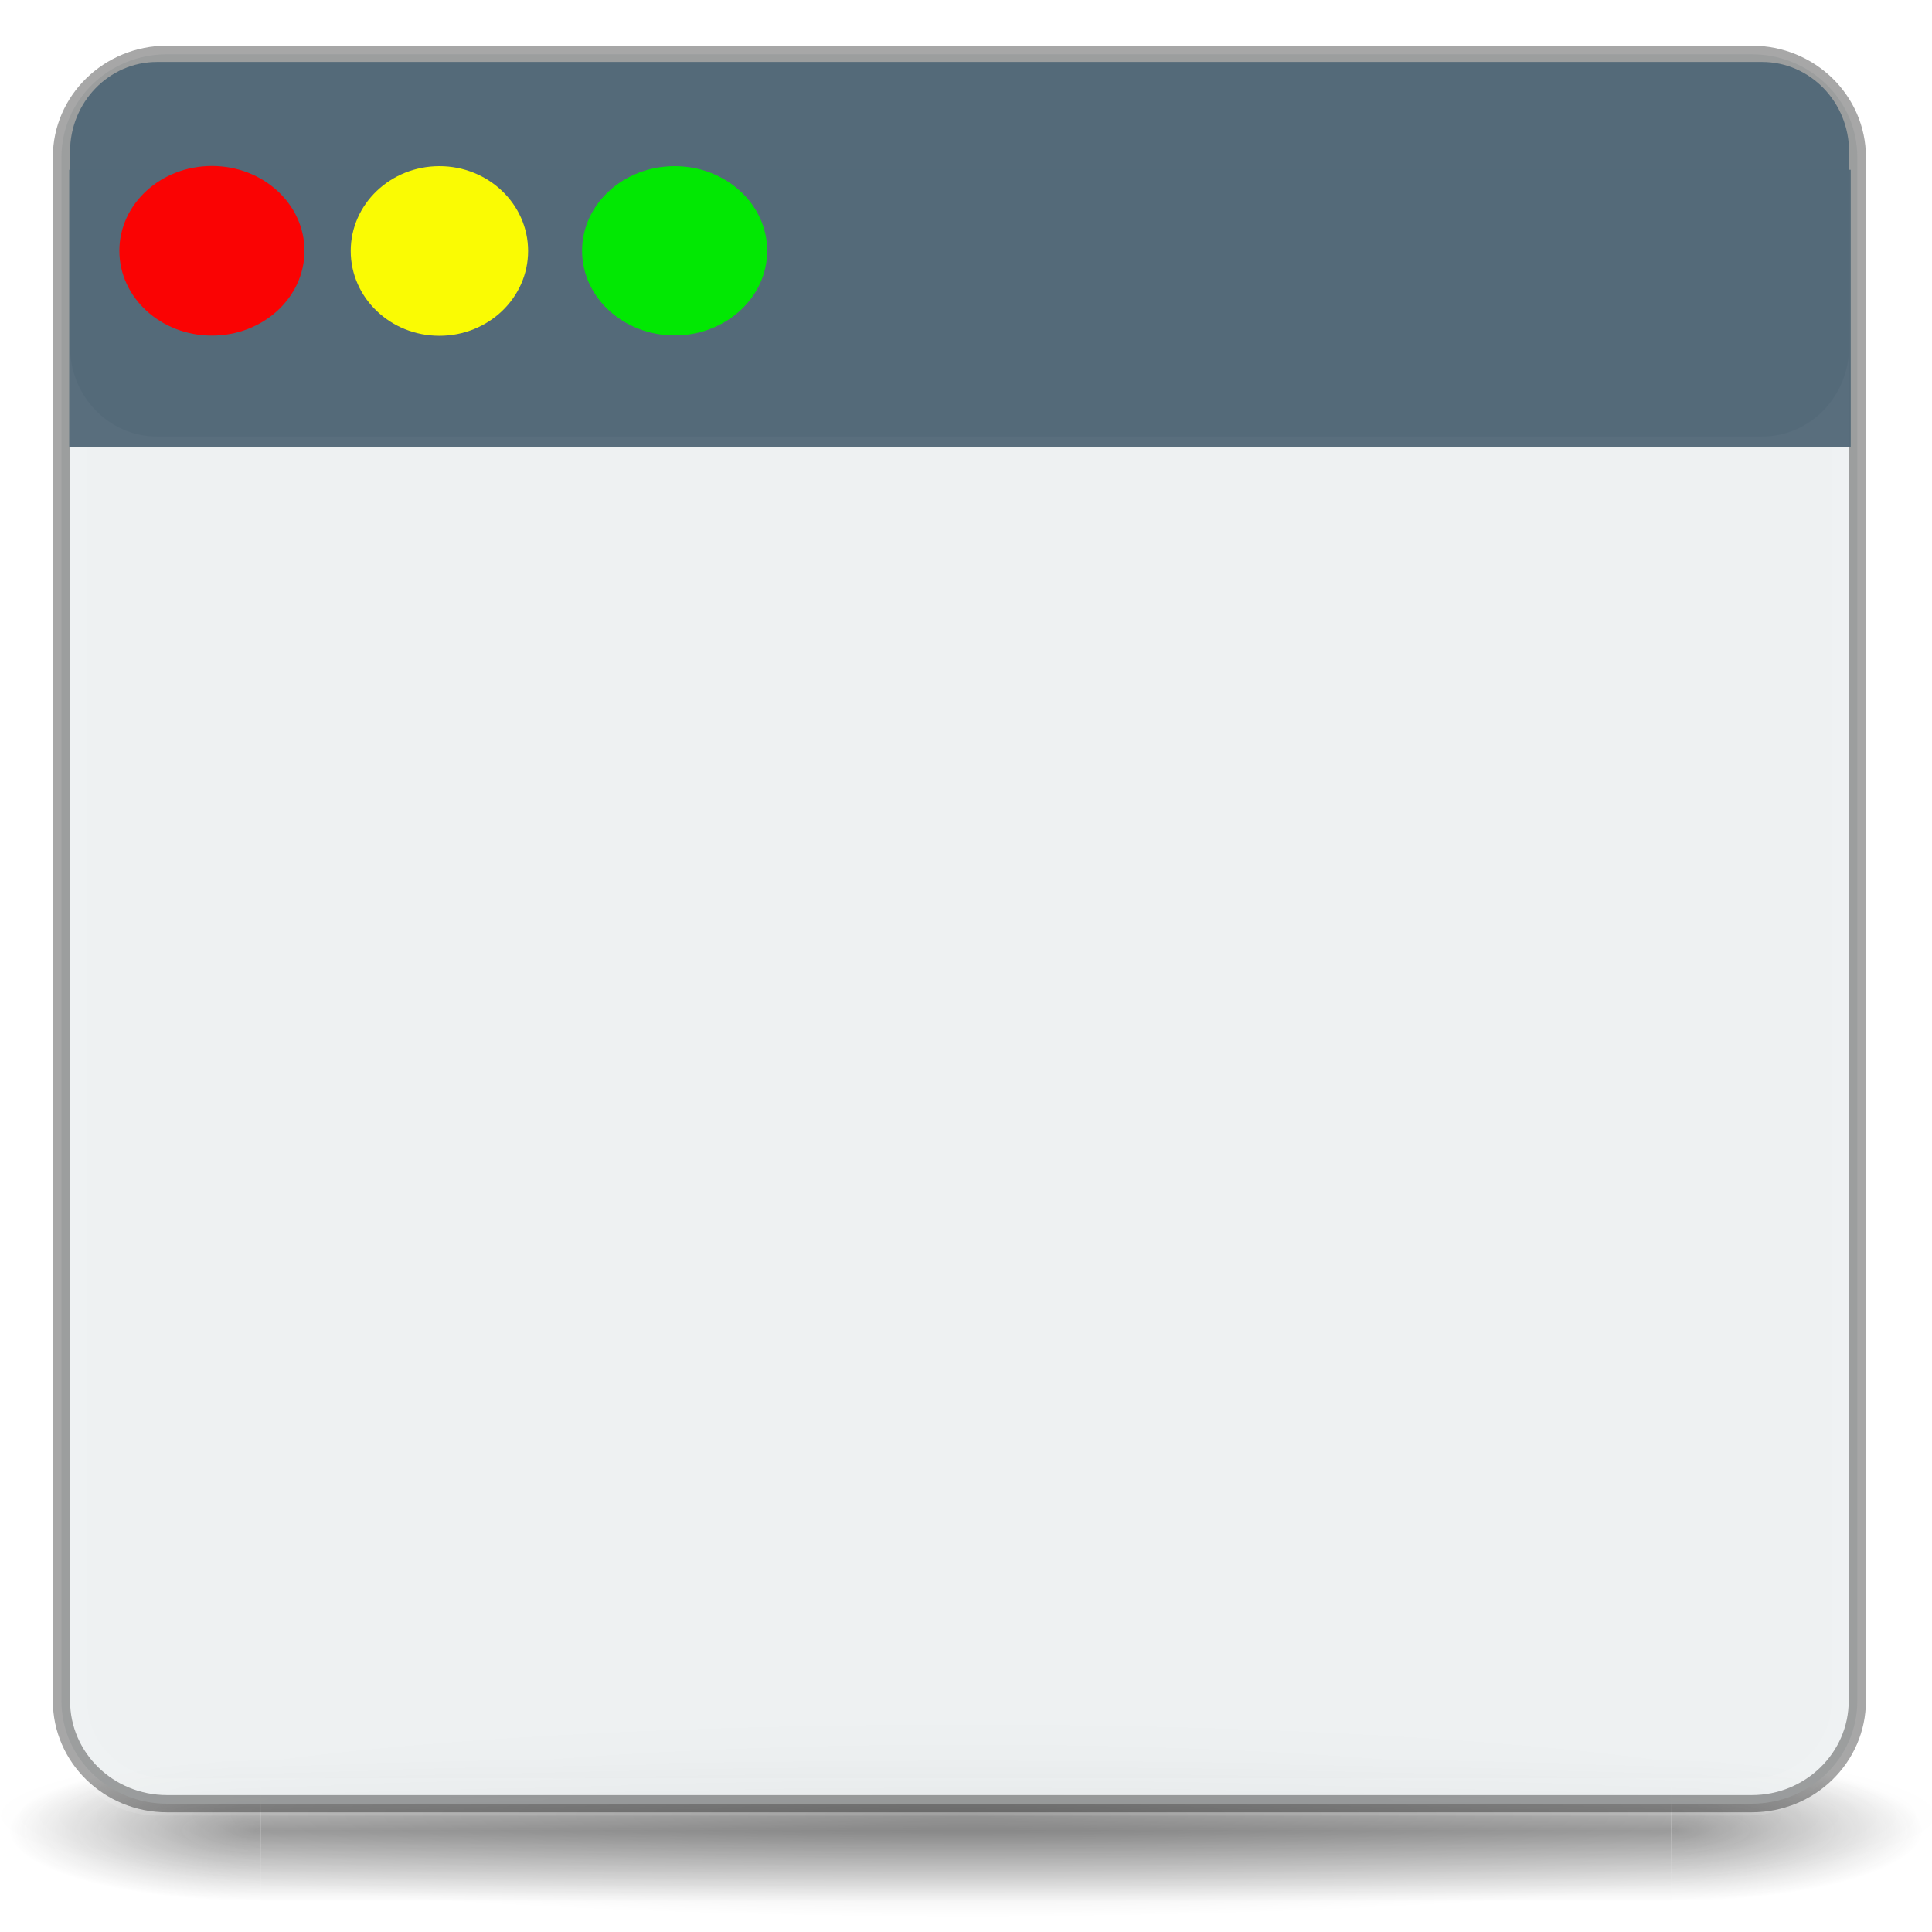
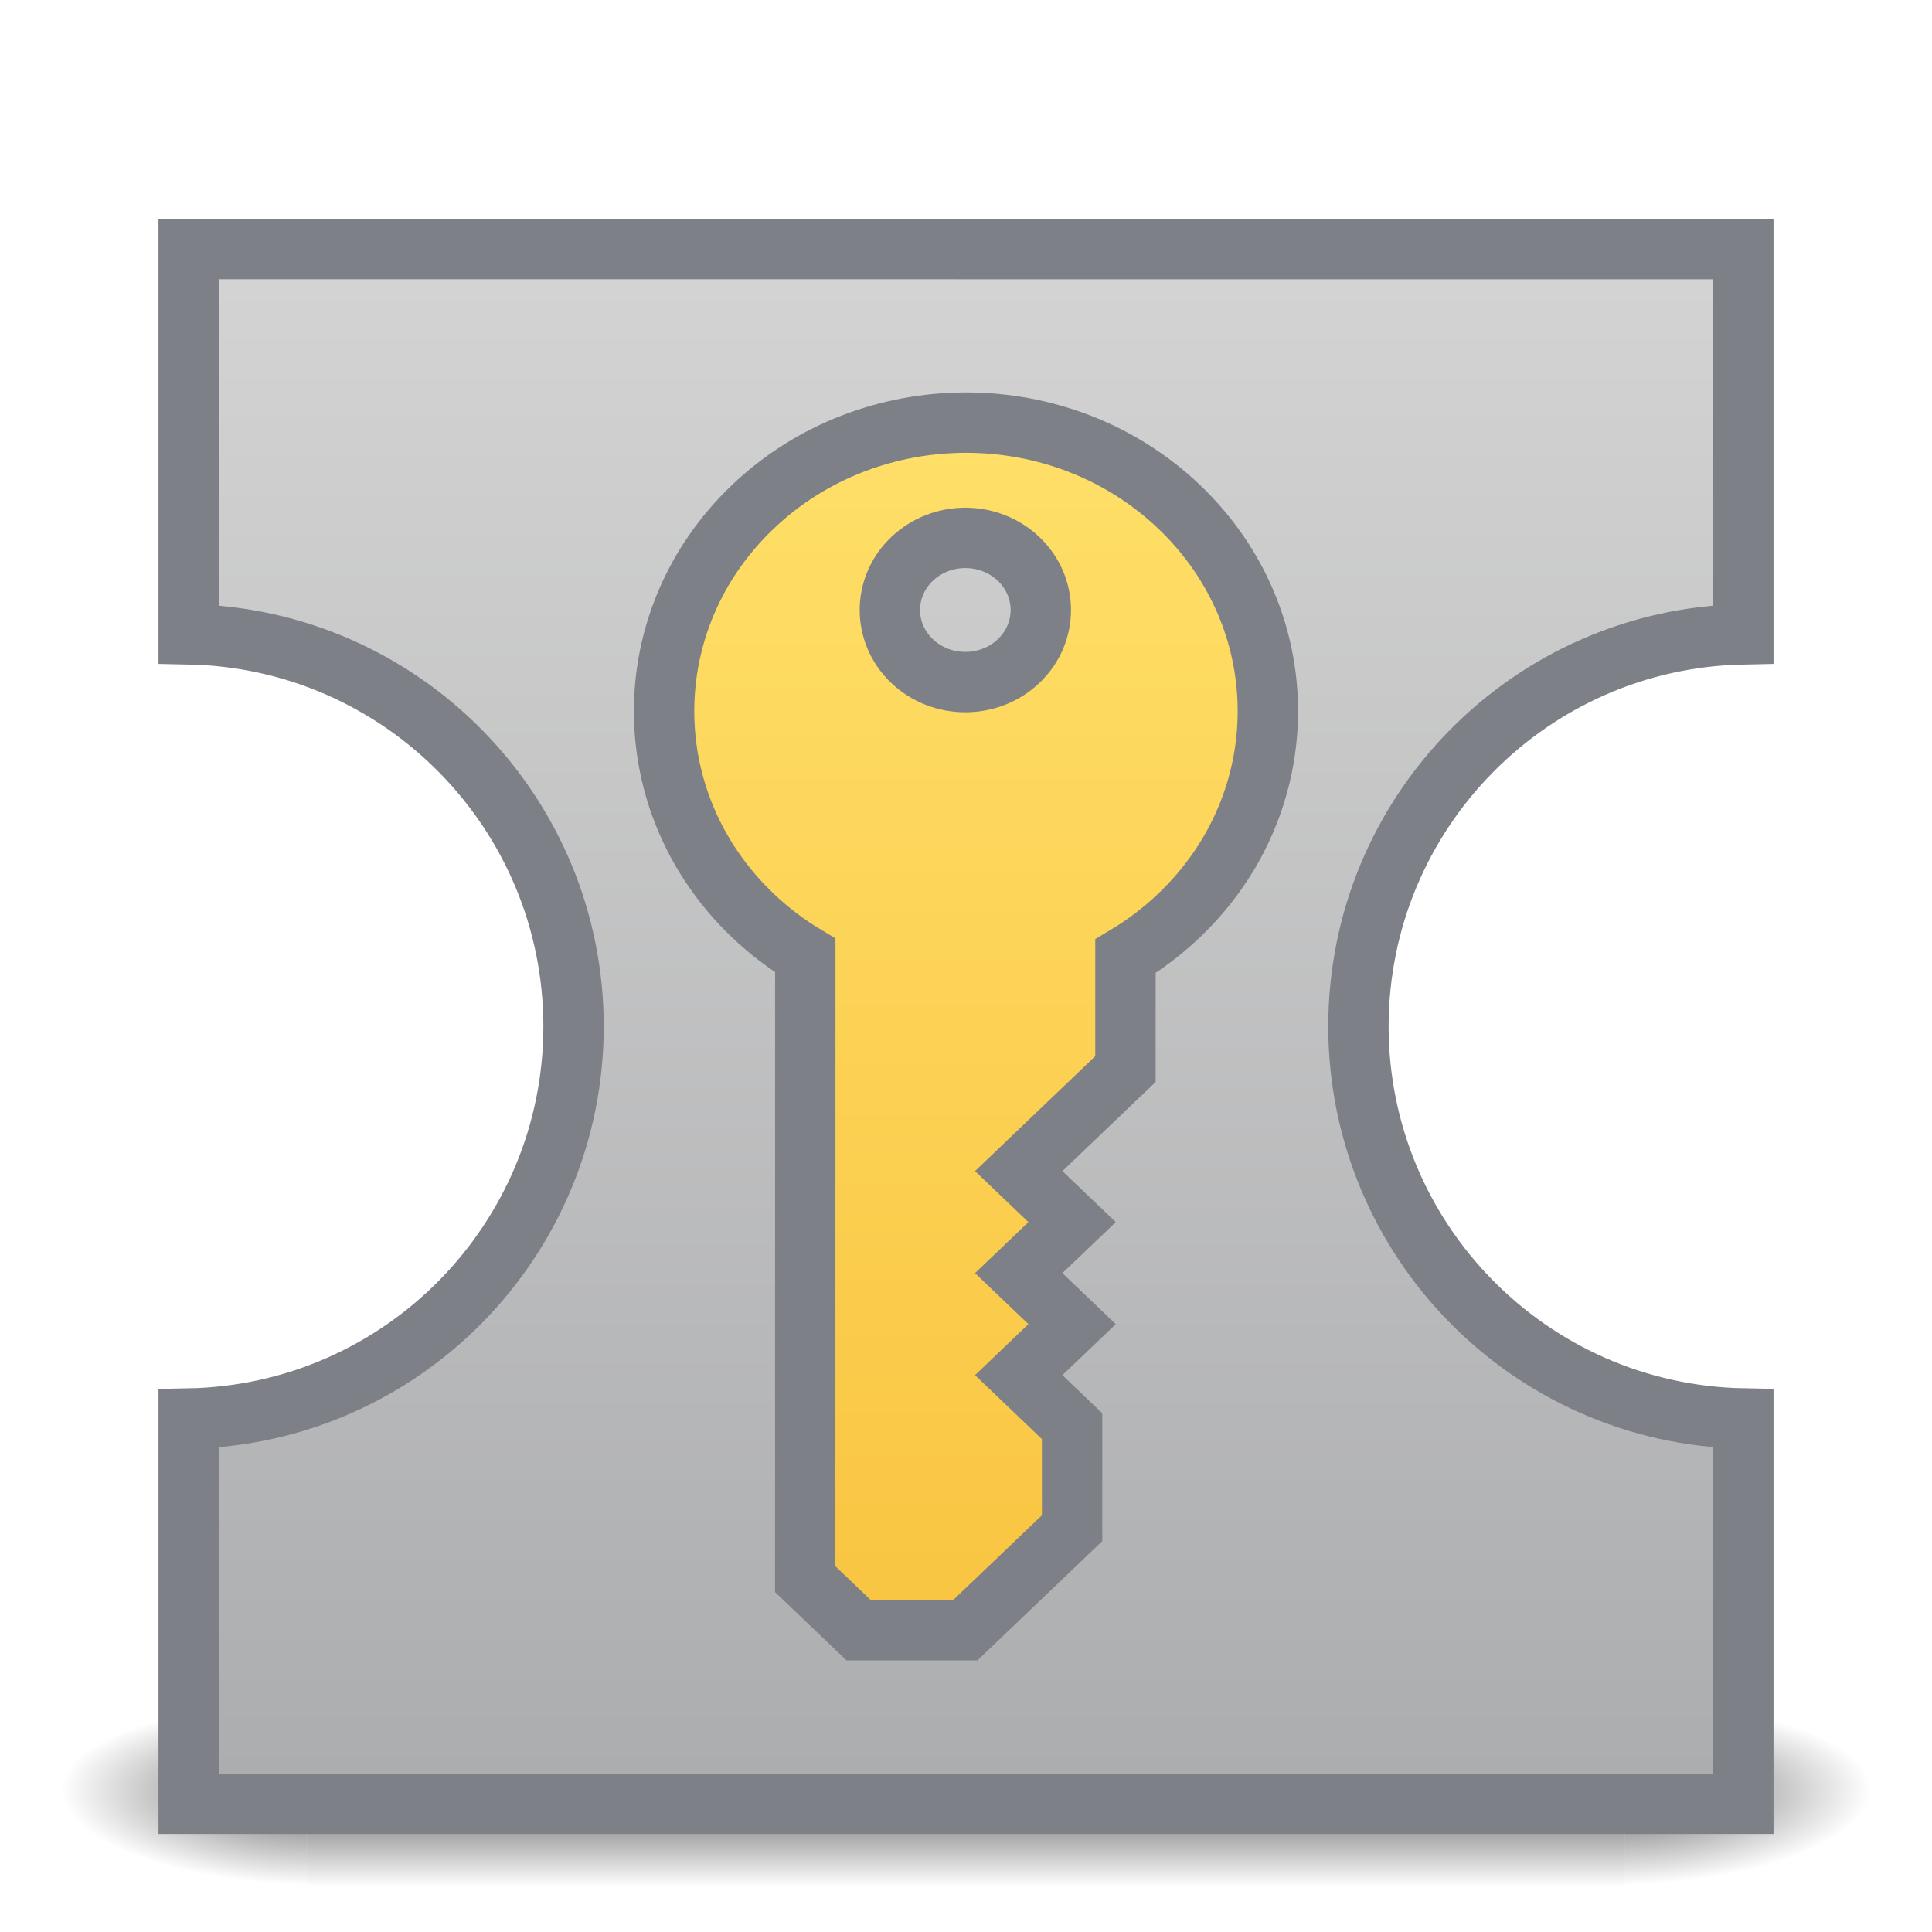
- <svg xmlns="http://www.w3.org/2000/svg" xmlns:xlink="http://www.w3.org/1999/xlink" version="1.0" width="32" height="32" id="svg2526">
-   <defs id="defs2528">
-     <linearGradient id="linearGradient4441">
-       <stop id="stop4443" style="stop-color:#ffffff;stop-opacity:1" offset="0" />
-       <stop id="stop4445" style="stop-color:#ffffff;stop-opacity:0.235" offset="0" />
-       <stop id="stop4447" style="stop-color:#ffffff;stop-opacity:0.157" offset="1" />
-       <stop id="stop4449" style="stop-color:#ffffff;stop-opacity:0.392" offset="1" />
+ <svg xmlns="http://www.w3.org/2000/svg" xmlns:xlink="http://www.w3.org/1999/xlink" width="32" height="32" viewBox="0 0 32 32" id="svg5545" version="1.1">
+   <defs id="defs5547">
+     <linearGradient id="linearGradient4158">
+       <stop style="stop-color:#f9c440;stop-opacity:1" offset="0" id="stop4160" />
+       <stop style="stop-color:#ffe16b;stop-opacity:1" offset="1" id="stop4162" />
    </linearGradient>
-     <linearGradient id="linearGradient5060">
-       <stop id="stop5062" style="stop-color:#000000;stop-opacity:1" offset="0" />
-       <stop id="stop5064" style="stop-color:#000000;stop-opacity:0" offset="1" />
+     <linearGradient id="linearGradient4151">
+       <stop style="stop-color:#abacae;stop-opacity:1;" offset="0" id="stop4153" />
+       <stop style="stop-color:#d4d4d4;stop-opacity:1" offset="1" id="stop4155" />
    </linearGradient>
-     <linearGradient id="linearGradient5048">
-       <stop id="stop5050" style="stop-color:#000000;stop-opacity:0" offset="0" />
-       <stop id="stop5056" style="stop-color:#000000;stop-opacity:1" offset="0.5" />
-       <stop id="stop5052" style="stop-color:#000000;stop-opacity:0" offset="1" />
+     <linearGradient id="linearGradient8378">
+       <stop style="stop-color:#000000;stop-opacity:1;" offset="0" id="stop8380" />
+       <stop id="stop8386" offset="0.5" style="stop-color:#000000;stop-opacity:0.502" />
+       <stop style="stop-color:#000000;stop-opacity:0;" offset="1" id="stop8382" />
    </linearGradient>
-     <linearGradient x1="302.857" y1="366.648" x2="302.857" y2="609.505" id="linearGradient3188" xlink:href="#linearGradient5048" gradientUnits="userSpaceOnUse" gradientTransform="matrix(0.06045202,0,0,0.01647059,-0.754243,21.9611)" />
-     <radialGradient cx="605.714" cy="486.648" r="117.143" fx="605.714" fy="486.648" id="radialGradient3190" xlink:href="#linearGradient5060" gradientUnits="userSpaceOnUse" gradientTransform="matrix(-0.02008098,0,0,0.01647059,18.60219,21.96113)" />
-     <radialGradient cx="605.714" cy="486.648" r="117.143" fx="605.714" fy="486.648" id="radialGradient3192" xlink:href="#linearGradient5060" gradientUnits="userSpaceOnUse" gradientTransform="matrix(0.02008097,0,0,0.01647059,13.39799,21.96113)" />
-     <linearGradient xlink:href="#linearGradient4441" id="linearGradient3296" gradientUnits="userSpaceOnUse" gradientTransform="matrix(0.7837838,0,0,0.6216216,2.189191,2.081085)" x1="24" y1="3.087" x2="24" y2="41.696" />
-     <linearGradient xlink:href="#linearGradient4337" id="linearGradient3299" gradientUnits="userSpaceOnUse" gradientTransform="matrix(0.887753,0,0,0.5451843,-4.27036,3.033759)" x1="25.132" y1="0.985" x2="25.132" y2="47.013" />
-     <linearGradient id="linearGradient5736">
-       <stop id="stop5738" style="stop-color:#586e75;stop-opacity:1" offset="0" />
-       <stop id="stop5740" style="stop-color:#073642;stop-opacity:1" offset="1" />
+     <linearGradient id="linearGradient8366">
+       <stop style="stop-color:#000000;stop-opacity:0" offset="0" id="stop8368" />
+       <stop id="stop8374" offset="0.5" style="stop-color:#000000;stop-opacity:1" />
+       <stop style="stop-color:#000000;stop-opacity:0" offset="1" id="stop8370" />
    </linearGradient>
-     <linearGradient id="linearGradient4337">
-       <stop id="stop4339" style="stop-color:#fdf6e3;stop-opacity:1" offset="0" />
-       <stop id="stop4341" style="stop-color:#eee8d5;stop-opacity:1" offset="1" />
-     </linearGradient>
-     <linearGradient xlink:href="#linearGradient5736" id="linearGradient4496" gradientUnits="userSpaceOnUse" gradientTransform="matrix(0.8038489,0.1417031,-0.08623413,0.4889297,0.012884,-1.65751)" x1="20.384" y1="2.753" x2="25.581" y2="51.199" />
-     <linearGradient y2="47.013" x2="25.132" y1="0.985" x1="25.132" gradientTransform="matrix(0.887753,0,0,0.5451843,-4.27036,3.033759)" gradientUnits="userSpaceOnUse" id="linearGradient866" xlink:href="#linearGradient5736" />
-     <linearGradient y2="41.696" x2="24" y1="3.087" x1="24" gradientTransform="matrix(0.7837838,0,0,0.6216216,2.189191,2.081085)" gradientUnits="userSpaceOnUse" id="linearGradient868" xlink:href="#linearGradient4441" />
-     <radialGradient gradientTransform="matrix(0.1236997,0,0,0.03927257,2.739961,22.95543)" gradientUnits="userSpaceOnUse" xlink:href="#linearGradient3820-7-2-1" id="radialGradient3025-3" fy="186.171" fx="99.157" r="62.769" cy="186.171" cx="99.157" />
-     <linearGradient id="linearGradient3820-7-2-1">
-       <stop offset="0" style="stop-color:#3d3d3d;stop-opacity:1" id="stop3822-2-6-3" />
-       <stop offset="0.5" style="stop-color:#686868;stop-opacity:0.498" id="stop3864-8-7-7" />
-       <stop offset="1" style="stop-color:#686868;stop-opacity:0" id="stop3824-1-2-5" />
-     </linearGradient>
-     <linearGradient gradientTransform="matrix(0.5271131,0,0,0.5320027,-22.60169,6.667411)" gradientUnits="userSpaceOnUse" xlink:href="#linearGradient4011" id="linearGradient3019-3" y2="44.341" x2="71.204" y1="6.238" x1="71.204" />
-     <linearGradient id="linearGradient4011">
-       <stop offset="0" style="stop-color:#ffffff;stop-opacity:1" id="stop4013" />
-       <stop offset="0.508" style="stop-color:#ffffff;stop-opacity:0.235" id="stop4015" />
-       <stop offset="0.835" style="stop-color:#ffffff;stop-opacity:0.157" id="stop4017" />
-       <stop offset="1" style="stop-color:#ffffff;stop-opacity:0.392" id="stop4019" />
-     </linearGradient>
-     <linearGradient x1="167.983" y1="6.833" x2="167.983" y2="61.692" id="linearGradient3012-1" xlink:href="#linearGradient5803-2-1" gradientUnits="userSpaceOnUse" gradientTransform="matrix(0.3555116,0,0,0.3588094,-42.14929,8.242842)" />
-     <linearGradient id="linearGradient5803-2-1">
-       <stop id="stop5805-1-6" style="stop-color:#fff5ef;stop-opacity:1" offset="0" />
-       <stop id="stop5807-6-6" style="stop-color:#fef8dd;stop-opacity:1" offset="1" />
-     </linearGradient>
-     <radialGradient gradientTransform="matrix(0.4577598,0,0,0.04770668,17.87621,25.61061)" gradientUnits="userSpaceOnUse" xlink:href="#linearGradient5060" id="radialGradient4111" fy="93.468" fx="-4.029" r="35.338" cy="93.468" cx="-4.029" />
-     <radialGradient gradientTransform="matrix(2.003784,0,0,1.4,27.98813,-17.4)" gradientUnits="userSpaceOnUse" xlink:href="#linearGradient3688-166-749-5" id="radialGradient4093" fy="43.5" fx="4.993" r="2.5" cy="43.5" cx="4.993" />
-     <linearGradient id="linearGradient3688-166-749-5">
-       <stop offset="0" style="stop-color:#181818;stop-opacity:1" id="stop2883-0" />
-       <stop offset="1" style="stop-color:#181818;stop-opacity:0" id="stop2885-5" />
-     </linearGradient>
-     <radialGradient gradientTransform="matrix(2.003784,0,0,1.4,-20.01187,-104.4)" gradientUnits="userSpaceOnUse" xlink:href="#linearGradient3688-166-749-5" id="radialGradient4095" fy="43.5" fx="4.993" r="2.5" cy="43.5" cx="4.993" />
-     <linearGradient gradientUnits="userSpaceOnUse" xlink:href="#linearGradient3702-501-757-0" id="linearGradient4097" y2="39.999" x2="25.058" y1="47.028" x1="25.058" />
-     <linearGradient id="linearGradient3702-501-757-0">
-       <stop offset="0" style="stop-color:#181818;stop-opacity:0" id="stop2895-0" />
-       <stop offset="0.5" style="stop-color:#181818;stop-opacity:1" id="stop2897-2" />
-       <stop offset="1" style="stop-color:#181818;stop-opacity:0" id="stop2899-6" />
-     </linearGradient>
-     <linearGradient gradientTransform="matrix(0.7902083,0,0,0.7669926,-3.187853,-2.668026)" gradientUnits="userSpaceOnUse" xlink:href="#linearGradient3924" id="linearGradient4136" y2="43" x2="24" y1="5" x1="24" />
-     <linearGradient id="linearGradient3924">
-       <stop offset="0" style="stop-color:#ffffff;stop-opacity:1" id="stop3926" />
-       <stop offset="0.063" style="stop-color:#ffffff;stop-opacity:0.235" id="stop3928" />
-       <stop offset="0.951" style="stop-color:#ffffff;stop-opacity:0.157" id="stop3930" />
-       <stop offset="1" style="stop-color:#ffffff;stop-opacity:0.392" id="stop3932" />
-     </linearGradient>
-     <linearGradient gradientTransform="matrix(0.7883186,0,0,0.7679275,-3.028721,-3.043592)" gradientUnits="userSpaceOnUse" xlink:href="#linearGradient3924" id="linearGradient4136-3" y2="43" x2="24" y1="5" x1="24" />
+     <linearGradient xlink:href="#linearGradient8366" id="linearGradient8372" x1="69.341" y1="94.528" x2="82.353" y2="94.528" gradientUnits="userSpaceOnUse" gradientTransform="matrix(0.230554,0,0,3.267526,-143.2368,-292.8726)" />
+     <radialGradient xlink:href="#linearGradient8378" id="radialGradient8384" cx="8.381" cy="108.455" fx="8.381" fy="108.455" r="17.635" gradientTransform="matrix(0.2302461,-0.00536713,0,0.08423456,24.99814,116.6463)" gradientUnits="userSpaceOnUse" />
+     <radialGradient xlink:href="#linearGradient8378" id="radialGradient8384-9" cx="8.381" cy="108.455" fx="8.381" fy="108.455" r="17.635" gradientTransform="matrix(0.2302461,-0.00536713,0,0.08423456,-7.001858,116.6463)" gradientUnits="userSpaceOnUse" />
+     <linearGradient xlink:href="#linearGradient4151" id="linearGradient4157" x1="21.927" y1="119.3" x2="21.927" y2="14.971" gradientUnits="userSpaceOnUse" gradientTransform="matrix(0.249999,0,0,0.249999,7.1632395e-7,1020.612)" />
+     <linearGradient xlink:href="#linearGradient4158" id="linearGradient4164" x1="15.617" y1="27.521" x2="15.617" y2="5.789" gradientUnits="userSpaceOnUse" />
  </defs>
-   <path d="m 32.208,30.07 a 16.176,1.686 0 0 1 -32.353,0 16.176,1.686 0 1 1 32.353,0 z" id="path3041" style="color:#000000;display:inline;overflow:visible;visibility:visible;opacity:0.2;fill:url(#radialGradient4111);fill-opacity:1;fill-rule:nonzero;stroke:none;stroke-width:1;marker:none;enable-background:accumulate" />
-   <g transform="matrix(0.7927178,0,0,0.2599981,-3.025769,19.26811)" id="g2036" style="display:inline">
-     <g transform="matrix(1.052632,0,0,1.285713,-1.263158,-13.42854)" id="g3712" style="opacity:0.4">
-       <rect width="5" height="7" x="38" y="40" id="rect2801" style="fill:url(#radialGradient4093);fill-opacity:1;stroke:none" />
-       <rect width="5" height="7" x="-10" y="-47" transform="scale(-1,-1)" id="rect3696" style="fill:url(#radialGradient4095);fill-opacity:1;stroke:none" />
-       <rect width="28" height="7" x="10" y="40" id="rect3700" style="fill:url(#linearGradient4097);fill-opacity:1;stroke:none" />
-     </g>
+   <g id="layer6" transform="translate(0,-96)">
+     <rect style="opacity:0.6;fill:url(#linearGradient8372);fill-opacity:1;fill-rule:nonzero;stroke:none;stroke-width:1;stroke-linecap:butt;stroke-linejoin:miter;stroke-miterlimit:4;stroke-dasharray:none;stroke-dashoffset:0;stroke-opacity:1" id="rect8356" width="3" height="21.818" x="-127.25" y="5.091" transform="matrix(0,-1,1,0,0,0)" />
+     <rect style="opacity:0.6;fill:url(#radialGradient8384);fill-opacity:1;fill-rule:nonzero;stroke:none;stroke-width:1;stroke-linecap:butt;stroke-linejoin:miter;stroke-miterlimit:4;stroke-dasharray:none;stroke-dashoffset:0;stroke-opacity:1" id="rect8376" width="4.091" height="3" x="26.909" y="124.25" />
+     <rect style="opacity:0.6;fill:url(#radialGradient8384-9);fill-opacity:1;fill-rule:nonzero;stroke:none;stroke-width:1;stroke-linecap:butt;stroke-linejoin:miter;stroke-miterlimit:4;stroke-dasharray:none;stroke-dashoffset:0;stroke-opacity:1" id="rect8376-6" width="4.091" height="3" x="-5.091" y="124.25" transform="scale(-1,1)" />
  </g>
-   <rect width="29.238" height="28.379" rx="1.447" ry="1.405" x="1.158" y="1.55" id="rect6741-7" style="opacity:0.3;fill:none;stroke:url(#linearGradient4136);stroke-width:0.285;stroke-linecap:round;stroke-linejoin:round;stroke-miterlimit:4;stroke-dasharray:none;stroke-dashoffset:0;stroke-opacity:1" />
-   <rect width="29.745" height="28.976" rx="1.748" ry="1.703" x="1.018" y="0.899" id="rect5505-21-3-5" style="color:#000000;display:inline;overflow:visible;visibility:visible;opacity:0.9;fill:#ecf0f1;fill-opacity:1;fill-rule:nonzero;stroke:none;stroke-width:1;marker:none;enable-background:accumulate" />
-   <rect width="29.168" height="28.413" rx="1.444" ry="1.407" x="1.307" y="1.18" id="rect6741-7-6" style="opacity:0.3;fill:none;stroke:url(#linearGradient4136-3);stroke-width:0.285;stroke-linecap:round;stroke-linejoin:round;stroke-miterlimit:4;stroke-dasharray:none;stroke-dashoffset:0;stroke-opacity:1" />
-   <rect width="29.745" height="28.976" rx="1.748" ry="1.703" x="1.018" y="0.899" id="rect5505-21-3-1-2" style="color:#000000;display:inline;overflow:visible;visibility:visible;opacity:0.7;fill:none;stroke:#000000;stroke-width:0.285;stroke-linecap:round;stroke-linejoin:round;stroke-miterlimit:4;stroke-dasharray:none;stroke-dashoffset:0;stroke-opacity:0.496;marker:none;enable-background:accumulate" />
-   <rect width="29.467" height="6.204" rx="1.441" ry="1.488" x="1.16" y="1.026" id="rect5505-21-3-5-3" style="color:#000000;display:inline;overflow:visible;visibility:visible;opacity:1;fill:#546a79;fill-opacity:1;fill-rule:nonzero;stroke:none;stroke-width:1;marker:none;enable-background:accumulate" />
-   <rect style="opacity:0.97;fill:#546a79;fill-opacity:1;fill-rule:nonzero;stroke:none;stroke-width:1.712;stroke-miterlimit:4;stroke-dasharray:none;stroke-opacity:0.496" id="rect4199" width="29.508" height="4.588" x="1.146" y="2.812" rx="0" ry="0" />
-   <ellipse style="opacity:0.97;fill:#ff0000;fill-opacity:1;fill-rule:nonzero;stroke:none;stroke-width:1.712;stroke-miterlimit:4;stroke-dasharray:none;stroke-opacity:0.496" id="path4203" cx="3.51" cy="4.154" rx="1.533" ry="1.405" />
-   <ellipse style="opacity:0.97;fill:#ffff00;fill-opacity:1;fill-rule:nonzero;stroke:none;stroke-width:1.712;stroke-miterlimit:4;stroke-dasharray:none;stroke-opacity:0.496" id="path4207" cx="7.278" cy="4.157" rx="1.469" ry="1.405" />
-   <ellipse style="opacity:0.97;fill:#00eb00;fill-opacity:1;fill-rule:nonzero;stroke:none;stroke-width:1.712;stroke-miterlimit:4;stroke-dasharray:none;stroke-opacity:0.496" id="path4209" cx="11.174" cy="4.154" rx="1.533" ry="1.402" />
+   <g id="layer2">
+     <rect style="fill:url(#linearGradient4164);fill-opacity:1;stroke-width:1;stroke-miterlimit:4;stroke-dasharray:none" id="rect5158" width="11.925" height="21.792" x="9.443" y="5.729" />
+   </g>
+   <g id="layer1" transform="translate(0,-1020.362)" style="display:inline">
+     <path style="opacity:1;fill:url(#linearGradient4157);fill-opacity:1;fill-rule:nonzero;stroke:#7e8087;stroke-width:1;stroke-linecap:butt;stroke-linejoin:miter;stroke-miterlimit:4;stroke-dasharray:none;stroke-dashoffset:0;stroke-opacity:1" d="m 3.125,1024.487 0,6.19 0,0.191 c 3.538,0.068 6.372,2.954 6.375,6.494 -0.002,3.54 -2.836,6.428 -6.375,6.496 l 0,0.19 0,6.19 25.75,0 0,-6.19 0,-0.191 c -3.538,-0.068 -6.372,-2.955 -6.375,-6.494 0.002,-3.54 2.836,-6.427 6.375,-6.495 l 0,-0.19 0,-6.19 z m 12.874,2.875 c 1.28,-5e-4 2.559,0.466 3.536,1.399 1.953,1.867 1.953,4.892 0,6.759 -0.276,0.264 -0.576,0.49 -0.894,0.68 l 0,1.869 -1.768,1.69 0.884,0.845 -0.884,0.845 0.884,0.845 -0.884,0.845 0.884,0.845 0,1.69 -1.768,1.689 -1.768,0 -0.884,-0.845 9.75e-4,-10.33 c -0.311,-0.186 -0.603,-0.408 -0.874,-0.667 -1.953,-1.867 -1.953,-4.892 0,-6.759 0.976,-0.933 2.255,-1.399 3.535,-1.4 z m -0.01,1.909 c -0.32,0 -0.64,0.117 -0.884,0.35 -0.488,0.466 -0.488,1.223 0,1.689 0.488,0.466 1.28,0.466 1.768,0 0.488,-0.466 0.488,-1.223 0,-1.689 -0.244,-0.233 -0.564,-0.35 -0.884,-0.35 z" id="path6148" />
+     <rect style="opacity:1;fill:#ff0000;fill-opacity:0;fill-rule:nonzero;stroke:none;stroke-width:1;stroke-linecap:butt;stroke-linejoin:miter;stroke-miterlimit:4;stroke-dasharray:none;stroke-dashoffset:0;stroke-opacity:1" id="rect6227" width="28.45" height="28.39" x="10.654" y="1018.888" />
+   </g>
</svg>
